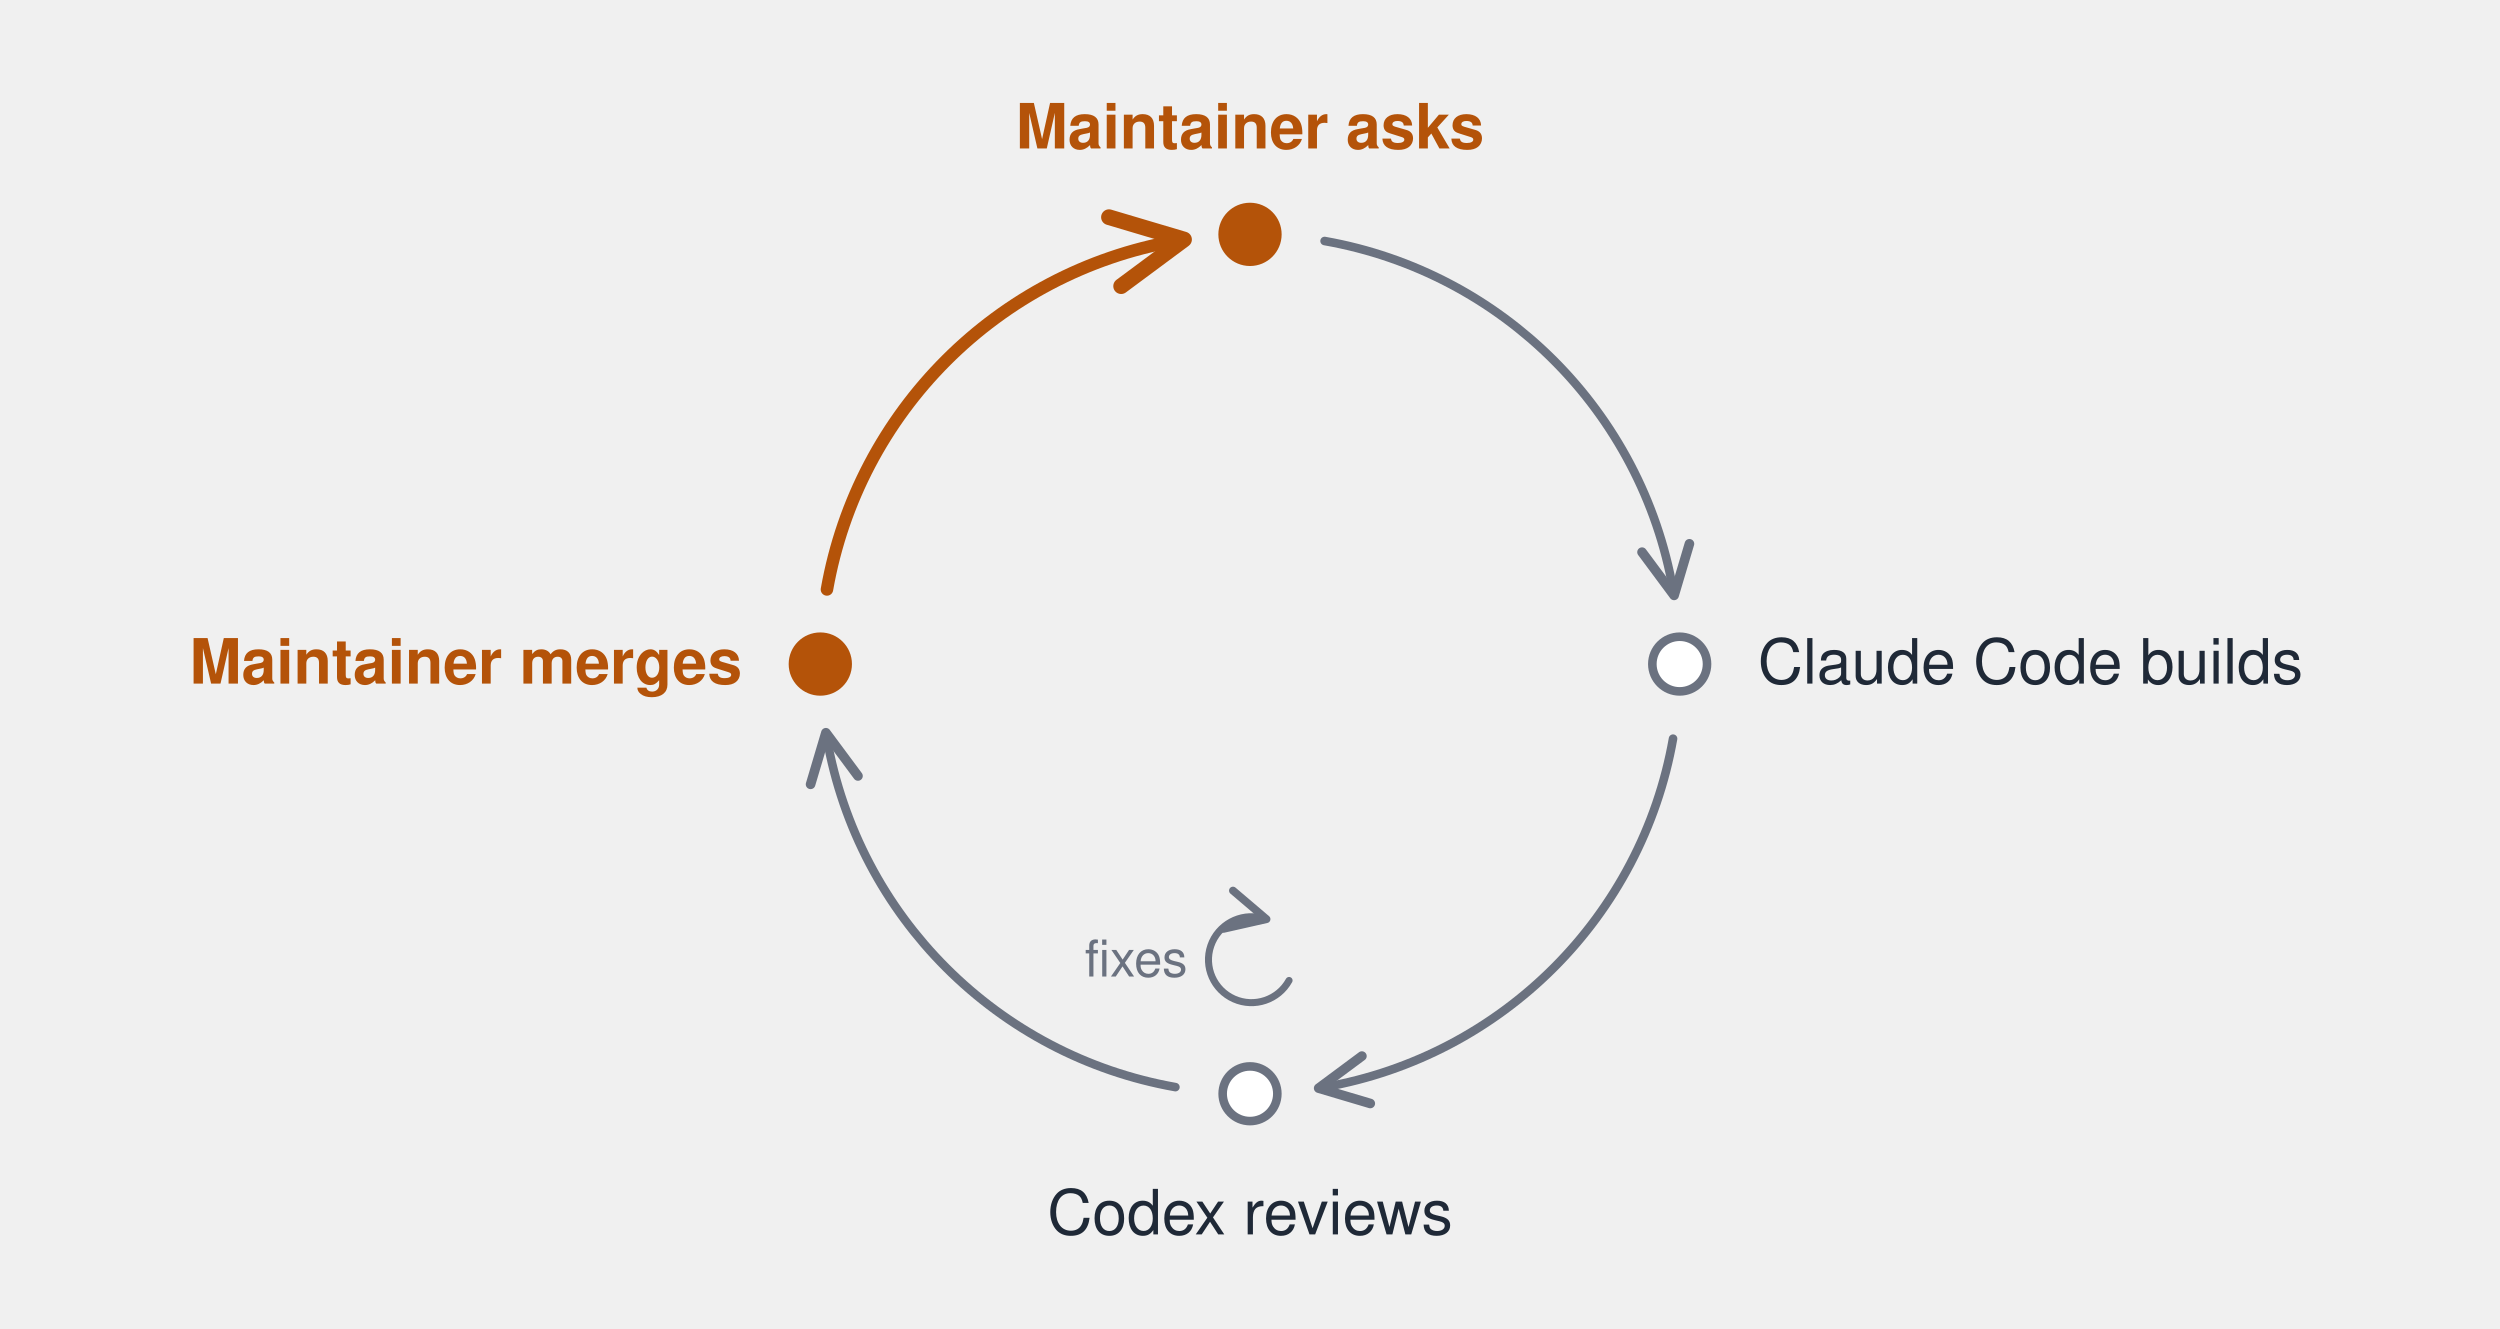
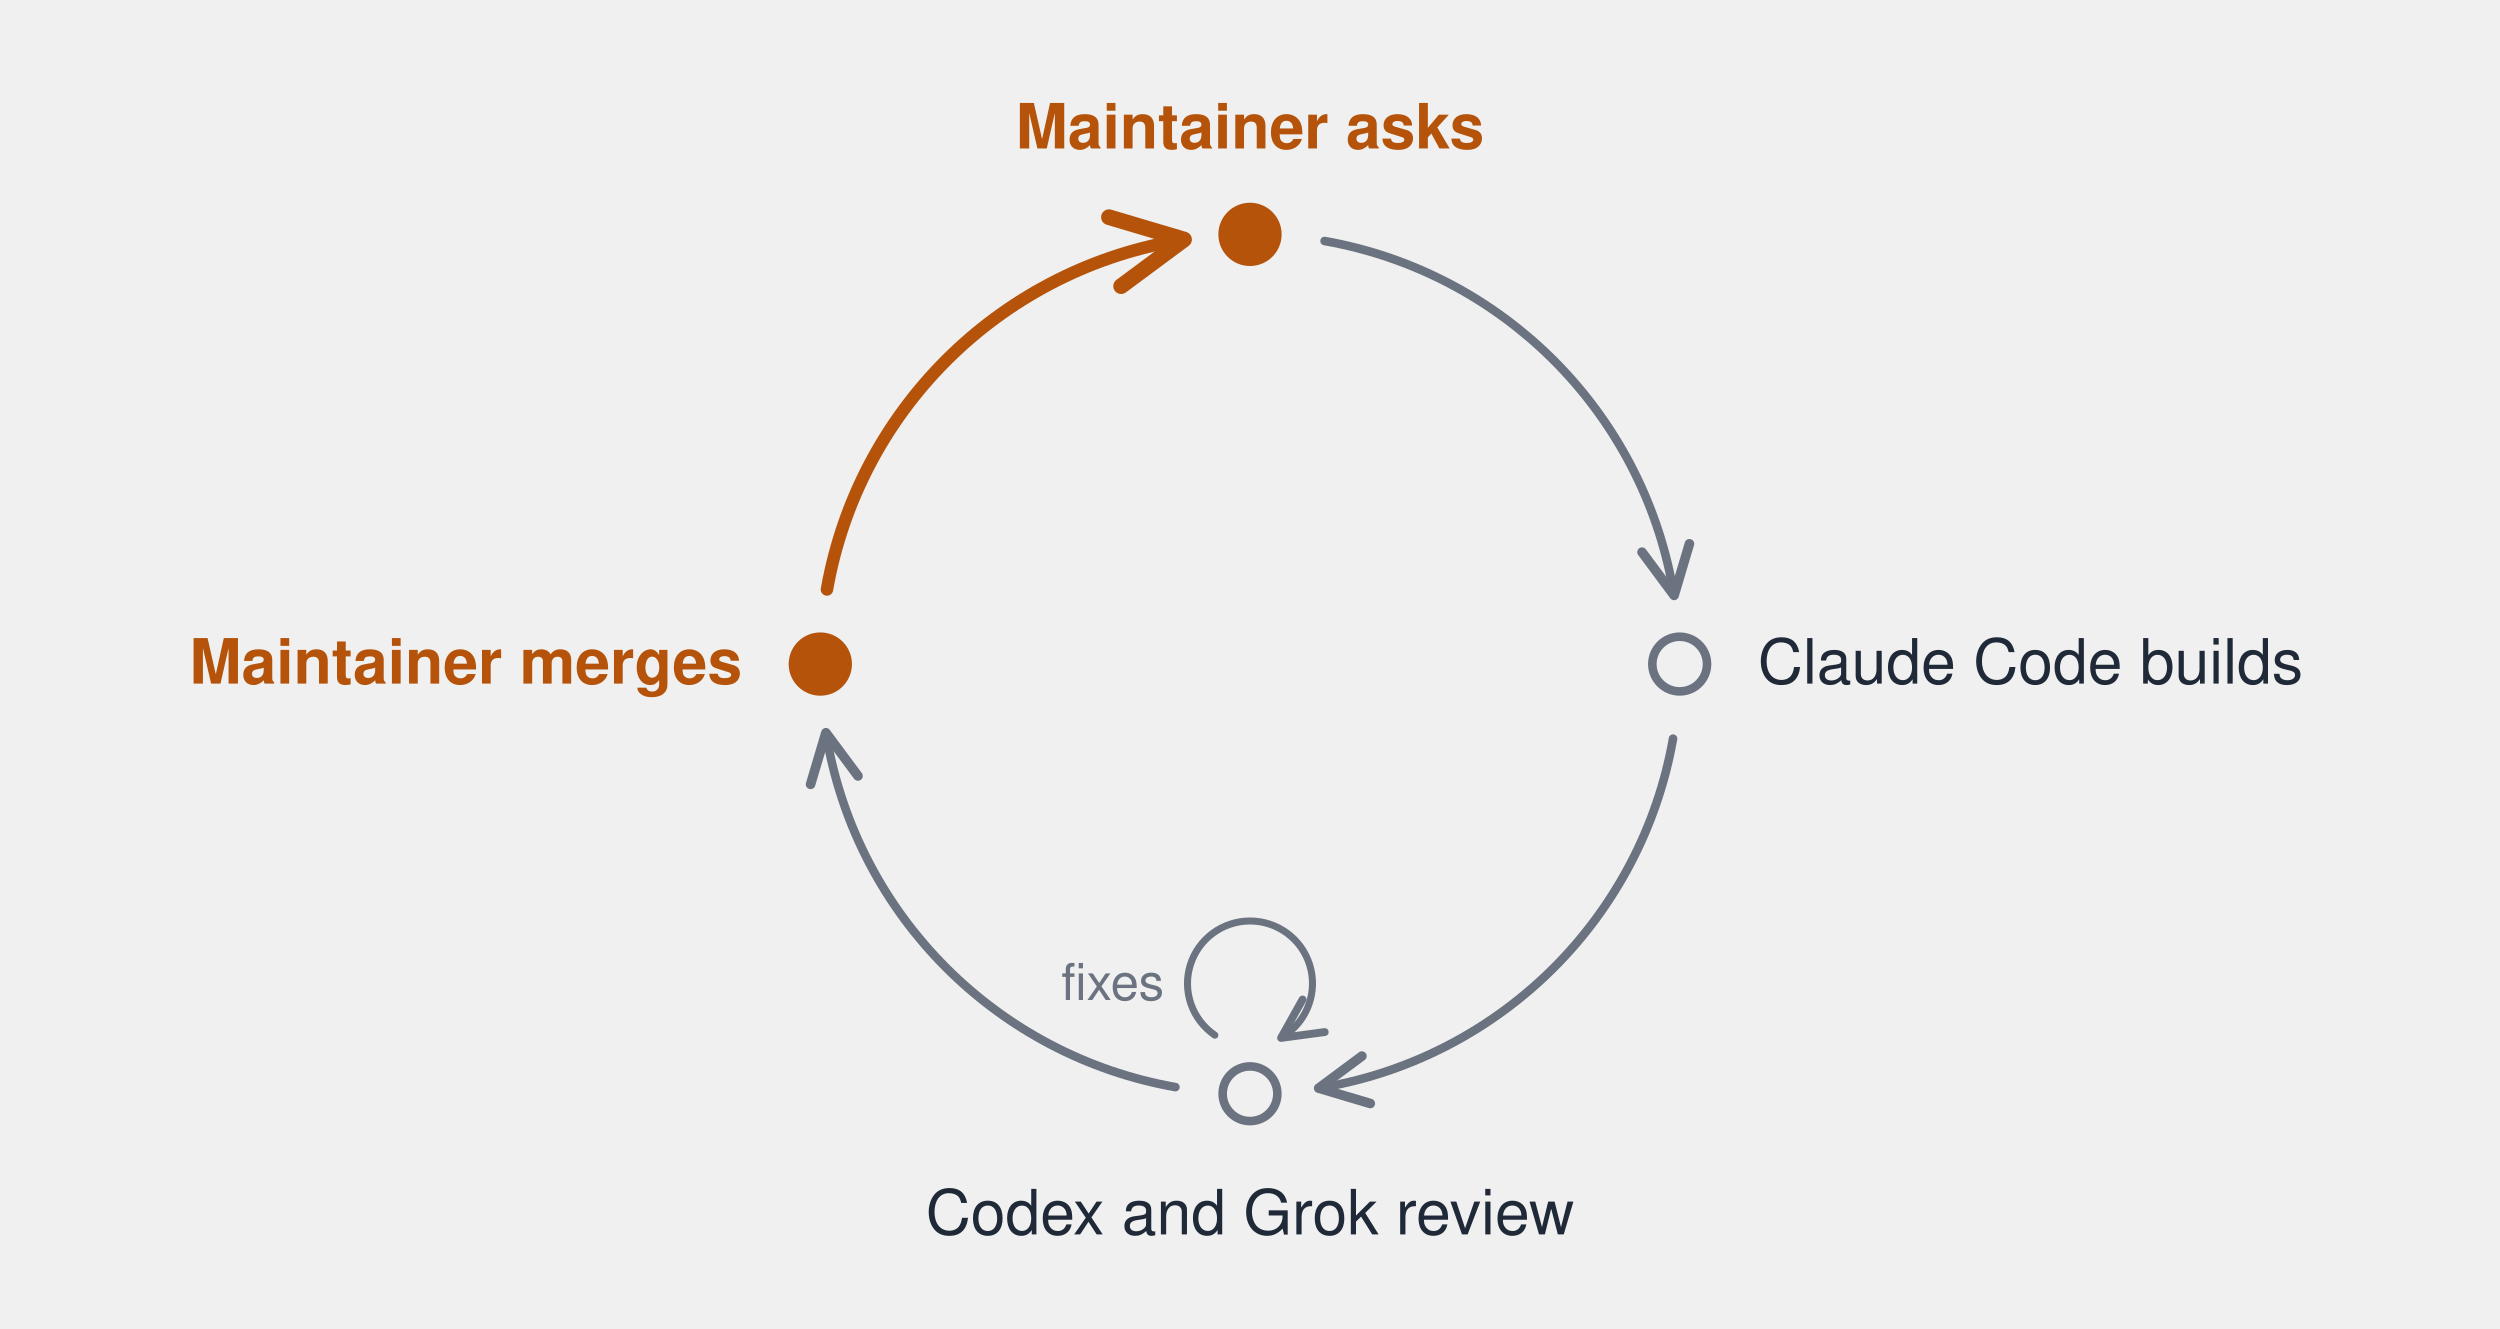
- <svg xmlns="http://www.w3.org/2000/svg" viewBox="0 0 640 340" width="640" height="340" role="img" aria-label="The maintainer asks and merges; Claude Code builds and Codex reviews, in a loop">
+ <svg xmlns="http://www.w3.org/2000/svg" viewBox="0 0 640 340" width="640" height="340" role="img" aria-label="The maintainer asks and merges; Claude Code builds, Codex and Grok review, in a loop">
+   <style>
+     .t { fill: #1f2937; }
+     .l { stroke: #6b7280; }
+     .lt { fill: #6b7280; }
+     .m { stroke: #b45309; }
+     .mt { fill: #b45309; }
+     @media (prefers-color-scheme: dark) {
+       .t { fill: #e5e7eb; }
+       .l { stroke: #9ca3af; }
+       .lt { fill: #9ca3af; }
+       .m { stroke: #fbbf24; }
+       .mt { fill: #fbbf24; }
+     }
+   </style>
  <defs>
    <marker id="a" viewBox="0 0 10 10" refX="8" refY="5" markerWidth="7" markerHeight="7" orient="auto-start-reverse">
-       <path d="M 1 1 L 9 5 L 1 9" fill="none" stroke="#6b7280" stroke-width="1.6" stroke-linecap="round" stroke-linejoin="round" />
+       <path class="l" d="M 1 1 L 9 5 L 1 9" fill="none" stroke-width="1.6" stroke-linecap="round" stroke-linejoin="round" />
    </marker>
    <marker id="m" viewBox="0 0 10 10" refX="8" refY="5" markerWidth="7" markerHeight="7" orient="auto-start-reverse">
-       <path d="M 1 1 L 9 5 L 1 9" fill="none" stroke="#b45309" stroke-width="1.8" stroke-linecap="round" stroke-linejoin="round" />
+       <path class="m" d="M 1 1 L 9 5 L 1 9" fill="none" stroke-width="1.8" stroke-linecap="round" stroke-linejoin="round" />
    </marker>
  </defs>
  <g fill="none" stroke-linecap="round" stroke-width="2.2">
-     <path d="M 339.1 61.7 A 110 110 0 0 1 428.3 150.9" stroke="#6b7280" marker-end="url(#a)" />
-     <path d="M 428.3 189.1 A 110 110 0 0 1 339.1 278.3" stroke="#6b7280" marker-end="url(#a)" />
-     <path d="M 300.9 278.3 A 110 110 0 0 1 211.7 189.1" stroke="#6b7280" marker-end="url(#a)" />
-     <path d="M 211.7 150.9 A 110 110 0 0 1 300.9 61.7" stroke="#b45309" stroke-width="3.2" marker-end="url(#m)" />
-     <path d="M 330 251 A 11 11 0 1 1 323 235" stroke="#6b7280" stroke-width="1.8" marker-end="url(#a)" />
+     <path class="l" d="M 339.1 61.7 A 110 110 0 0 1 428.3 150.9" marker-end="url(#a)" />
+     <path class="l" d="M 428.3 189.1 A 110 110 0 0 1 339.1 278.3" marker-end="url(#a)" />
+     <path class="l" d="M 300.9 278.3 A 110 110 0 0 1 211.7 189.1" marker-end="url(#a)" />
+     <path class="m" d="M 211.7 150.9 A 110 110 0 0 1 300.9 61.7" stroke-width="3.2" marker-end="url(#m)" />
+     <path class="l" d="M 311 265 A 16 16 0 1 1 329 265" stroke-width="1.8" marker-end="url(#a)" />
  </g>
  <g stroke-width="2.2">
-     <circle cx="320" cy="60" r="7" fill="#b45309" stroke="#b45309" />
-     <circle cx="210" cy="170" r="7" fill="#b45309" stroke="#b45309" />
-     <circle cx="430" cy="170" r="7" fill="#ffffff" stroke="#6b7280" />
-     <circle cx="320" cy="280" r="7" fill="#ffffff" stroke="#6b7280" />
+     <circle class="m mt" cx="320" cy="60" r="7" />
+     <circle class="m mt" cx="210" cy="170" r="7" />
+     <circle class="l" cx="430" cy="170" r="7" fill="none" />
+     <circle class="l" cx="320" cy="280" r="7" fill="none" />
  </g>
-   <g font-family="ui-sans-serif, system-ui, -apple-system, 'Segoe UI', Helvetica, Arial, sans-serif" font-size="16" fill="#1f2937">
-     <text x="320" y="38" text-anchor="middle" fill="#b45309" font-weight="600">Maintainer asks</text>
-     <text x="450" y="175" text-anchor="start">Claude Code builds</text>
-     <text x="320" y="316" text-anchor="middle">Codex reviews</text>
-     <text x="190" y="175" text-anchor="end" fill="#b45309" font-weight="600">Maintainer merges</text>
-     <text x="304" y="250" text-anchor="end" font-size="13" fill="#6b7280">fixes</text>
+   <g font-family="ui-sans-serif, system-ui, -apple-system, 'Segoe UI', Helvetica, Arial, sans-serif" font-size="16">
+     <text class="mt" x="320" y="38" text-anchor="middle" font-weight="600">Maintainer asks</text>
+     <text class="t" x="450" y="175" text-anchor="start">Claude Code builds</text>
+     <text class="t" x="320" y="316" text-anchor="middle">Codex and Grok review</text>
+     <text class="mt" x="190" y="175" text-anchor="end" font-weight="600">Maintainer merges</text>
+     <text class="lt" x="298" y="256" text-anchor="end" font-size="13">fixes</text>
  </g>
</svg>
